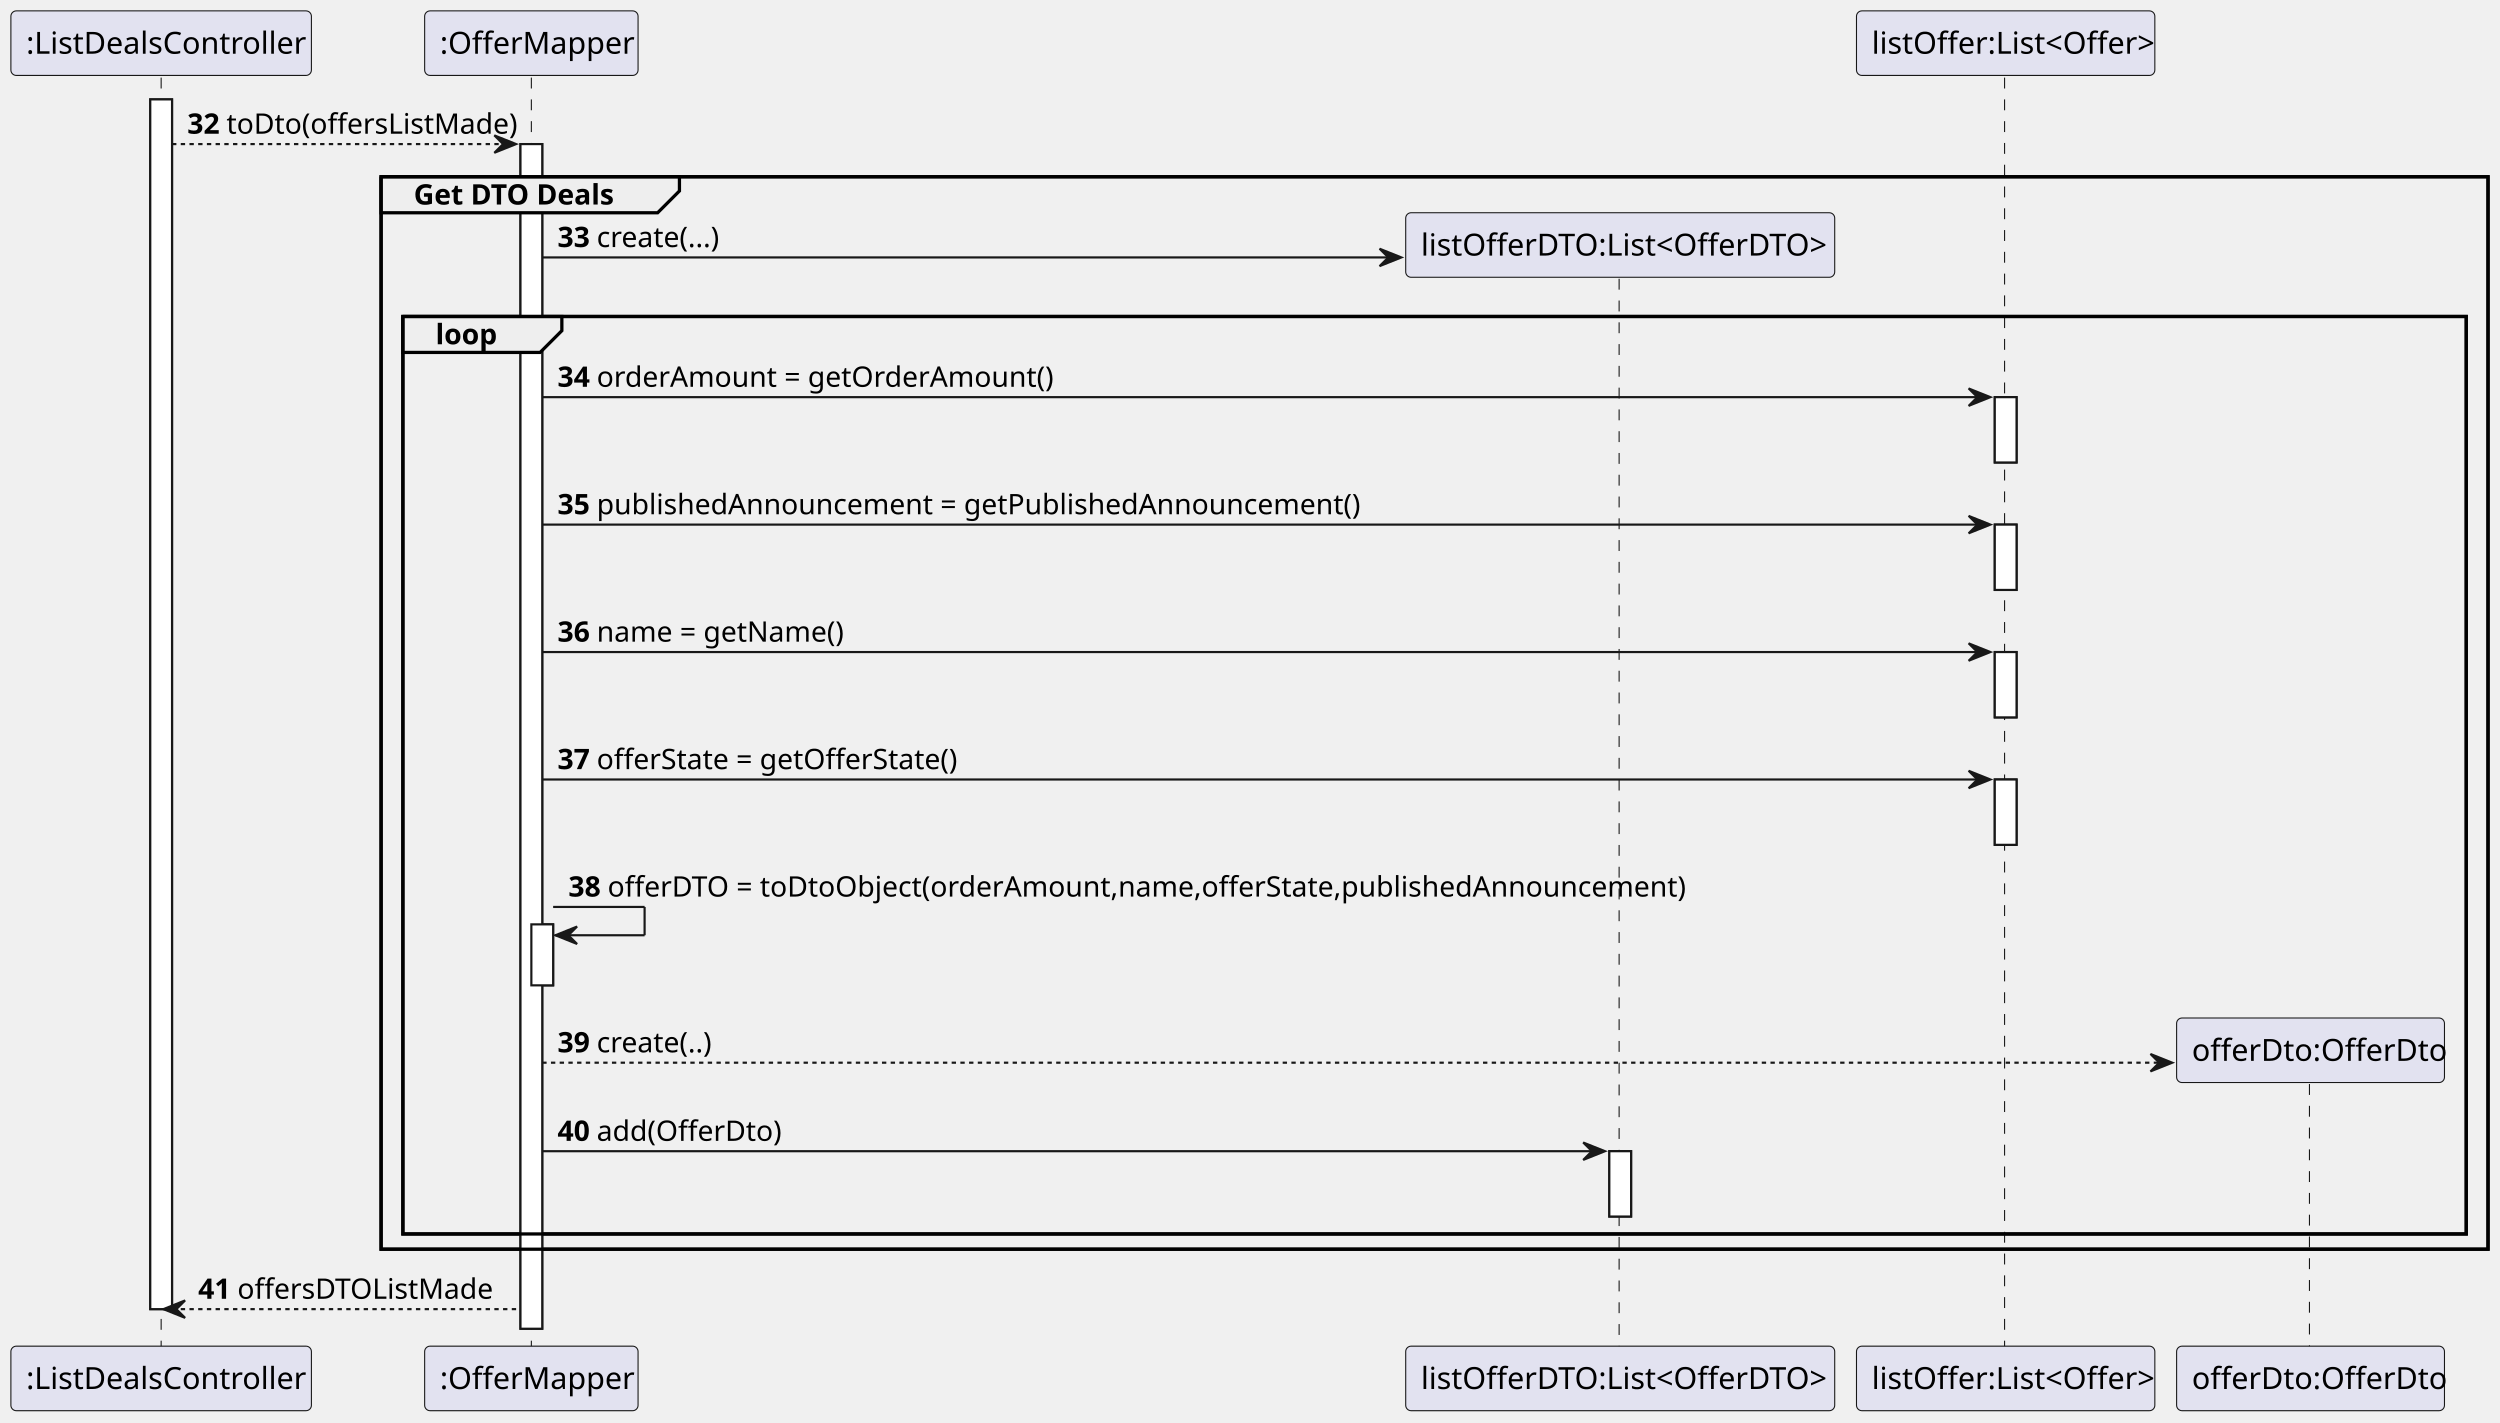
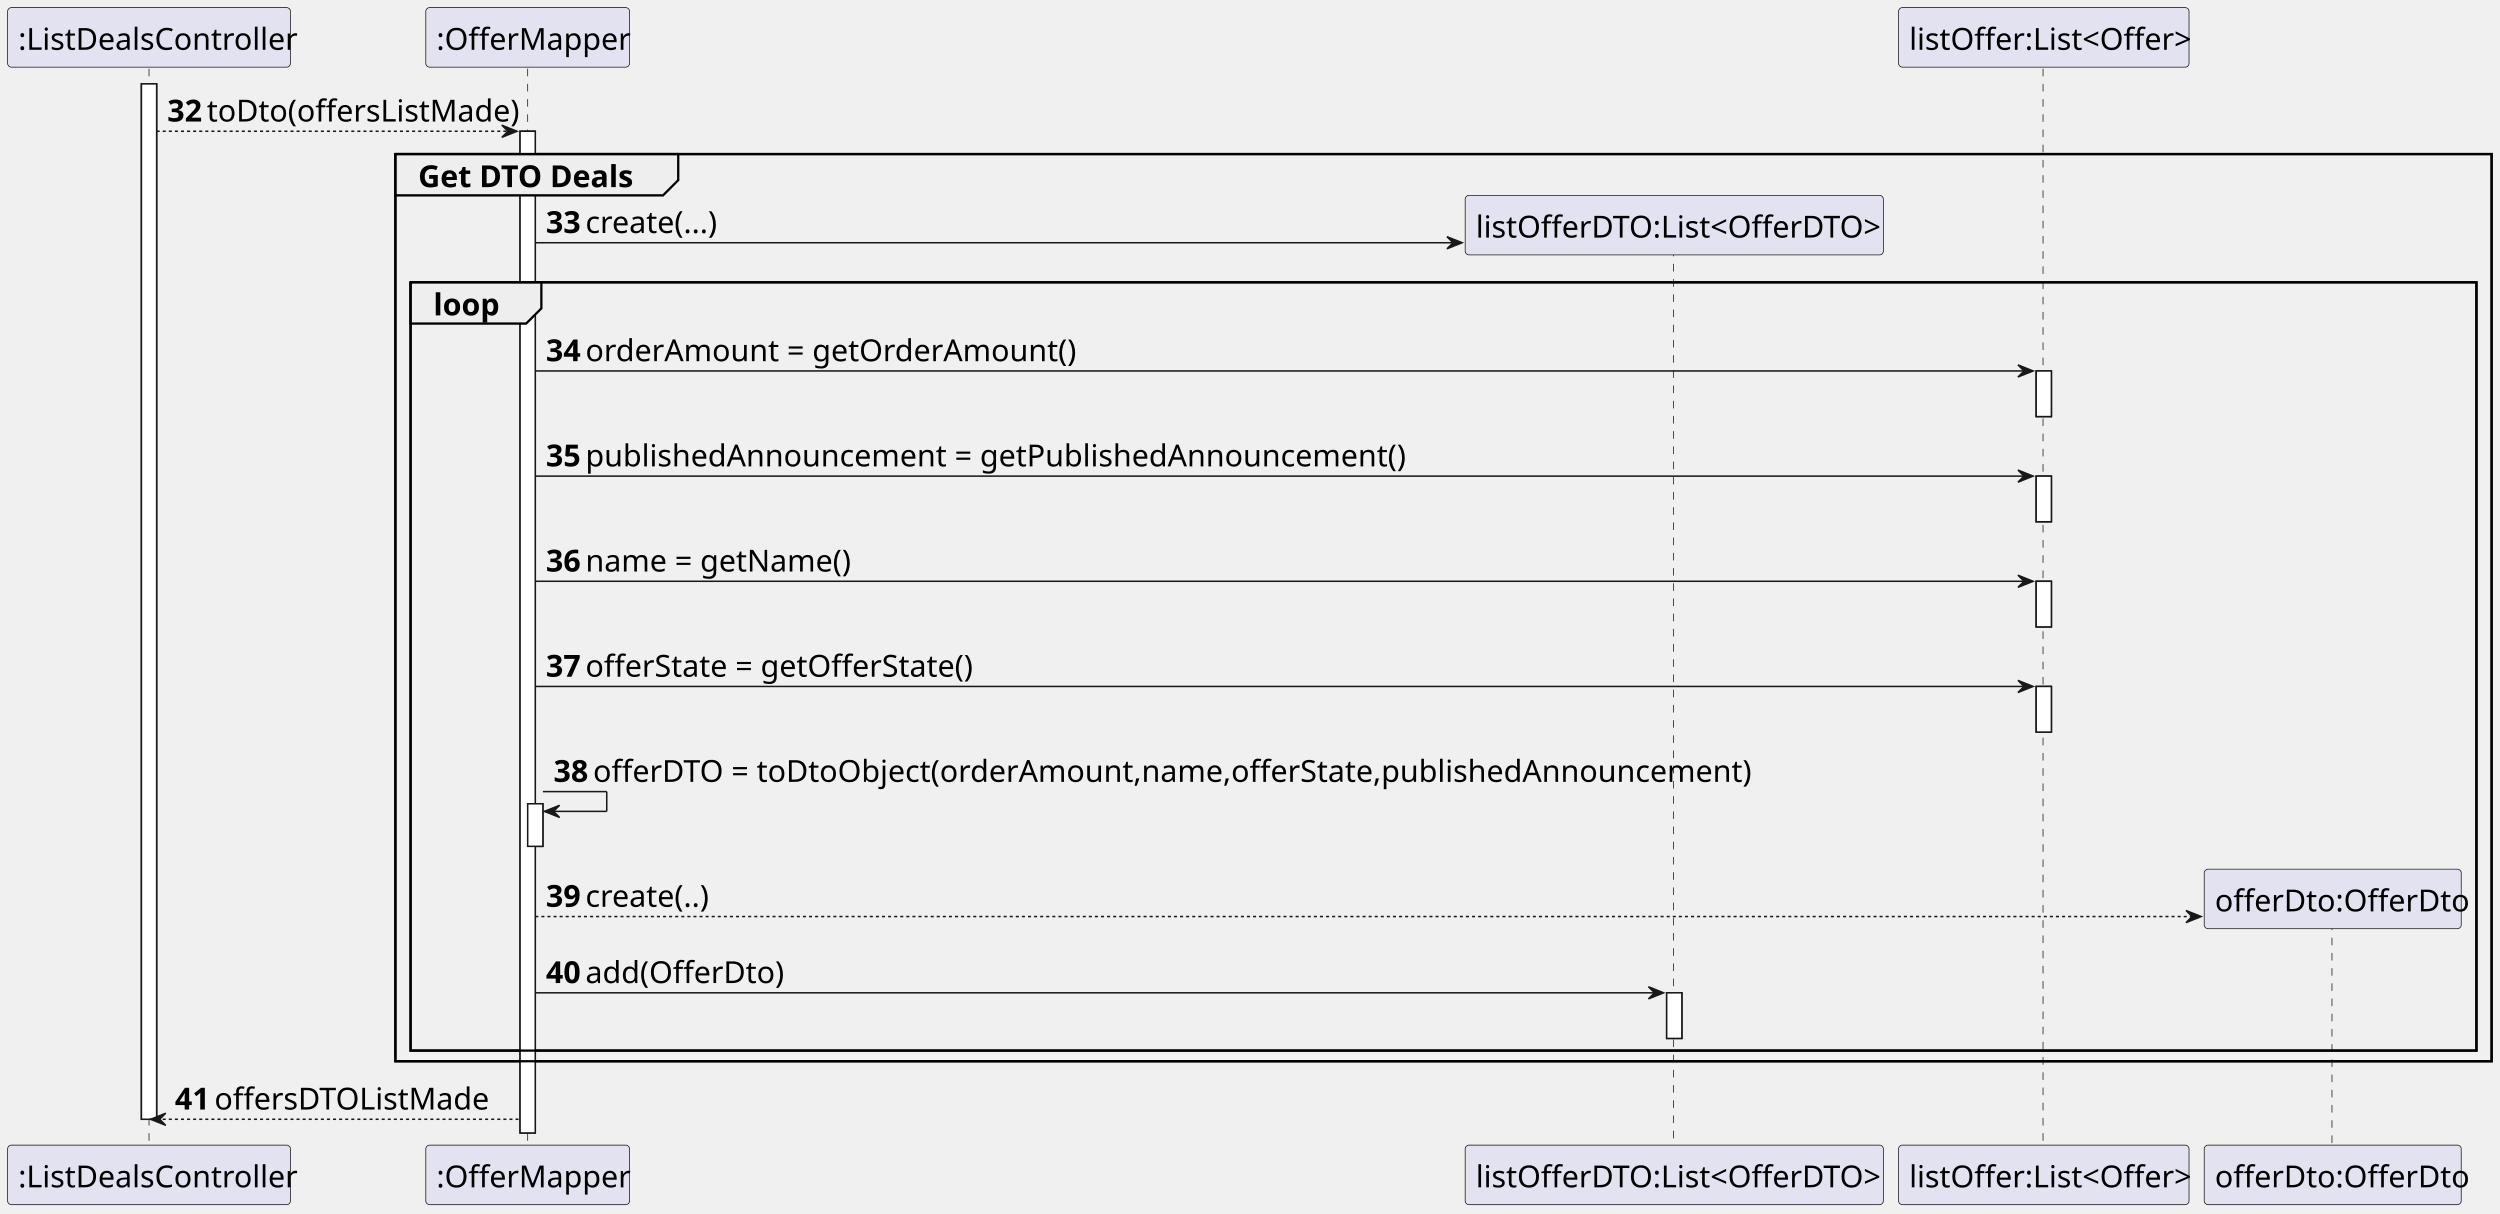
- <svg xmlns="http://www.w3.org/2000/svg" contentStyleType="text/css" height="653px" preserveAspectRatio="none" style="width:1148px;height:653px;background:#FFFFFF;" version="1.1" viewBox="0 0 1148 653" width="1148px" zoomAndPan="magnify">
+ <svg xmlns="http://www.w3.org/2000/svg" contentStyleType="text/css" height="798px" preserveAspectRatio="none" style="width:1644px;height:798px;background:#FFFFFF;" version="1.1" viewBox="0 0 1644 798" width="1644px" zoomAndPan="magnify">
  <defs />
  <g>
-     <rect fill="#FFFFFF" height="555.516" style="stroke:#181818;stroke-width:1.0;" width="10" x="69" y="45.641" />
-     <rect fill="#FFFFFF" height="543.992" style="stroke:#181818;stroke-width:1.0;" width="10" x="239" y="66.164" />
-     <rect fill="#FFFFFF" height="28" style="stroke:#181818;stroke-width:1.0;" width="10" x="244" y="424.469" />
-     <rect fill="#FFFFFF" height="30" style="stroke:#181818;stroke-width:1.0;" width="10" x="739" y="528.633" />
-     <rect fill="#FFFFFF" height="30" style="stroke:#181818;stroke-width:1.0;" width="10" x="916" y="182.375" />
-     <rect fill="#FFFFFF" height="30" style="stroke:#181818;stroke-width:1.0;" width="10" x="916" y="240.898" />
-     <rect fill="#FFFFFF" height="30" style="stroke:#181818;stroke-width:1.0;" width="10" x="916" y="299.422" />
-     <rect fill="#FFFFFF" height="30" style="stroke:#181818;stroke-width:1.0;" width="10" x="916" y="357.945" />
-     <rect fill="none" height="492.469" style="stroke:#000000;stroke-width:1.5;" width="967.5" x="175" y="81.164" />
-     <rect fill="none" height="421.305" style="stroke:#000000;stroke-width:1.5;" width="947.5" x="185" y="145.328" />
-     <line style="stroke:#181818;stroke-width:0.5;stroke-dasharray:5.0,5.0;" x1="74" x2="74" y1="35.641" y2="619.156" />
-     <line style="stroke:#181818;stroke-width:0.5;stroke-dasharray:5.0,5.0;" x1="244" x2="244" y1="35.641" y2="619.156" />
-     <line style="stroke:#181818;stroke-width:0.5;stroke-dasharray:5.0,5.0;" x1="743.5" x2="743.5" y1="128.008" y2="619.156" />
-     <line style="stroke:#181818;stroke-width:0.5;stroke-dasharray:5.0,5.0;" x1="920.5" x2="920.5" y1="35.641" y2="619.156" />
-     <line style="stroke:#181818;stroke-width:0.5;stroke-dasharray:5.0,5.0;" x1="1060.5" x2="1060.5" y1="497.789" y2="619.156" />
-     <rect fill="#E2E2F0" height="29.641" rx="2.5" ry="2.5" style="stroke:#181818;stroke-width:0.5;" width="138" x="5" y="5" />
-     <text fill="#000000" font-family="sans-serif" font-size="14" lengthAdjust="spacing" textLength="124" x="12" y="24.674">:ListDealsController</text>
-     <rect fill="#E2E2F0" height="29.641" rx="2.5" ry="2.5" style="stroke:#181818;stroke-width:0.5;" width="138" x="5" y="618.156" />
-     <text fill="#000000" font-family="sans-serif" font-size="14" lengthAdjust="spacing" textLength="124" x="12" y="637.83">:ListDealsController</text>
-     <rect fill="#E2E2F0" height="29.641" rx="2.5" ry="2.5" style="stroke:#181818;stroke-width:0.5;" width="98" x="195" y="5" />
-     <text fill="#000000" font-family="sans-serif" font-size="14" lengthAdjust="spacing" textLength="84" x="202" y="24.674">:OfferMapper</text>
-     <rect fill="#E2E2F0" height="29.641" rx="2.5" ry="2.5" style="stroke:#181818;stroke-width:0.5;" width="98" x="195" y="618.156" />
-     <text fill="#000000" font-family="sans-serif" font-size="14" lengthAdjust="spacing" textLength="84" x="202" y="637.83">:OfferMapper</text>
-     <rect fill="#E2E2F0" height="29.641" rx="2.5" ry="2.5" style="stroke:#181818;stroke-width:0.5;" width="197" x="645.5" y="618.156" />
-     <text fill="#000000" font-family="sans-serif" font-size="14" lengthAdjust="spacing" textLength="183" x="652.5" y="637.83">listOfferDTO:List&lt;OfferDTO&gt;</text>
-     <rect fill="#E2E2F0" height="29.641" rx="2.5" ry="2.5" style="stroke:#181818;stroke-width:0.5;" width="137" x="852.5" y="5" />
-     <text fill="#000000" font-family="sans-serif" font-size="14" lengthAdjust="spacing" textLength="123" x="859.5" y="24.674">listOffer:List&lt;Offer&gt;</text>
-     <rect fill="#E2E2F0" height="29.641" rx="2.5" ry="2.5" style="stroke:#181818;stroke-width:0.5;" width="137" x="852.5" y="618.156" />
-     <text fill="#000000" font-family="sans-serif" font-size="14" lengthAdjust="spacing" textLength="123" x="859.5" y="637.83">listOffer:List&lt;Offer&gt;</text>
-     <rect fill="#E2E2F0" height="29.641" rx="2.5" ry="2.5" style="stroke:#181818;stroke-width:0.5;" width="123" x="999.5" y="618.156" />
-     <text fill="#000000" font-family="sans-serif" font-size="14" lengthAdjust="spacing" textLength="109" x="1006.5" y="637.83">offerDto:OfferDto</text>
-     <rect fill="#FFFFFF" height="555.516" style="stroke:#181818;stroke-width:1.0;" width="10" x="69" y="45.641" />
-     <rect fill="#FFFFFF" height="543.992" style="stroke:#181818;stroke-width:1.0;" width="10" x="239" y="66.164" />
-     <rect fill="#FFFFFF" height="28" style="stroke:#181818;stroke-width:1.0;" width="10" x="244" y="424.469" />
-     <rect fill="#FFFFFF" height="30" style="stroke:#181818;stroke-width:1.0;" width="10" x="739" y="528.633" />
-     <rect fill="#FFFFFF" height="30" style="stroke:#181818;stroke-width:1.0;" width="10" x="916" y="182.375" />
-     <rect fill="#FFFFFF" height="30" style="stroke:#181818;stroke-width:1.0;" width="10" x="916" y="240.898" />
-     <rect fill="#FFFFFF" height="30" style="stroke:#181818;stroke-width:1.0;" width="10" x="916" y="299.422" />
-     <rect fill="#FFFFFF" height="30" style="stroke:#181818;stroke-width:1.0;" width="10" x="916" y="357.945" />
-     <polygon fill="#181818" points="227,62.164,237,66.164,227,70.164,231,66.164" style="stroke:#181818;stroke-width:1.0;" />
-     <line style="stroke:#181818;stroke-width:1.0;stroke-dasharray:2.0,2.0;" x1="79" x2="233" y1="66.164" y2="66.164" />
-     <text fill="#000000" font-family="sans-serif" font-size="13" font-weight="bold" lengthAdjust="spacing" textLength="14" x="86" y="61.409">32</text>
-     <text fill="#000000" font-family="sans-serif" font-size="13" lengthAdjust="spacing" textLength="123" x="104" y="61.409">toDto(offersListMade)</text>
-     <path d="M175,81.164 L312,81.164 L312,87.688 L302,97.688 L175,97.688 L175,81.164 " fill="#EEEEEE" style="stroke:#000000;stroke-width:1.5;" />
-     <rect fill="none" height="492.469" style="stroke:#000000;stroke-width:1.5;" width="967.5" x="175" y="81.164" />
-     <text fill="#000000" font-family="sans-serif" font-size="13" font-weight="bold" lengthAdjust="spacing" textLength="92" x="190" y="93.933">Get DTO Deals</text>
-     <polygon fill="#181818" points="633.5,114.211,643.5,118.211,633.5,122.211,637.5,118.211" style="stroke:#181818;stroke-width:1.0;" />
-     <line style="stroke:#181818;stroke-width:1.0;" x1="249" x2="639.5" y1="118.211" y2="118.211" />
-     <text fill="#000000" font-family="sans-serif" font-size="13" font-weight="bold" lengthAdjust="spacing" textLength="14" x="256" y="113.456">33</text>
-     <text fill="#000000" font-family="sans-serif" font-size="13" lengthAdjust="spacing" textLength="56" x="274" y="113.456">create(...)</text>
-     <rect fill="#E2E2F0" height="29.641" rx="2.5" ry="2.5" style="stroke:#181818;stroke-width:0.5;" width="197" x="645.5" y="97.688" />
-     <text fill="#000000" font-family="sans-serif" font-size="14" lengthAdjust="spacing" textLength="183" x="652.5" y="117.361">listOfferDTO:List&lt;OfferDTO&gt;</text>
-     <path d="M185,145.328 L258,145.328 L258,151.852 L248,161.852 L185,161.852 L185,145.328 " fill="#EEEEEE" style="stroke:#000000;stroke-width:1.5;" />
-     <rect fill="none" height="421.305" style="stroke:#000000;stroke-width:1.5;" width="947.5" x="185" y="145.328" />
-     <text fill="#000000" font-family="sans-serif" font-size="13" font-weight="bold" lengthAdjust="spacing" textLength="28" x="200" y="158.097">loop</text>
-     <polygon fill="#181818" points="904,178.375,914,182.375,904,186.375,908,182.375" style="stroke:#181818;stroke-width:1.0;" />
-     <line style="stroke:#181818;stroke-width:1.0;" x1="249" x2="910" y1="182.375" y2="182.375" />
-     <text fill="#000000" font-family="sans-serif" font-size="13" font-weight="bold" lengthAdjust="spacing" textLength="14" x="256" y="177.62">34</text>
-     <text fill="#000000" font-family="sans-serif" font-size="13" lengthAdjust="spacing" textLength="193" x="274" y="177.62">orderAmount = getOrderAmount()</text>
-     <polygon fill="#181818" points="904,236.898,914,240.898,904,244.898,908,240.898" style="stroke:#181818;stroke-width:1.0;" />
-     <line style="stroke:#181818;stroke-width:1.0;" x1="249" x2="910" y1="240.898" y2="240.898" />
-     <text fill="#000000" font-family="sans-serif" font-size="13" font-weight="bold" lengthAdjust="spacing" textLength="14" x="256" y="236.144">35</text>
-     <text fill="#000000" font-family="sans-serif" font-size="13" lengthAdjust="spacing" textLength="328" x="274" y="236.144">publishedAnnouncement = getPublishedAnnouncement()</text>
-     <polygon fill="#181818" points="904,295.422,914,299.422,904,303.422,908,299.422" style="stroke:#181818;stroke-width:1.0;" />
-     <line style="stroke:#181818;stroke-width:1.0;" x1="249" x2="910" y1="299.422" y2="299.422" />
-     <text fill="#000000" font-family="sans-serif" font-size="13" font-weight="bold" lengthAdjust="spacing" textLength="14" x="256" y="294.667">36</text>
-     <text fill="#000000" font-family="sans-serif" font-size="13" lengthAdjust="spacing" textLength="108" x="274" y="294.667">name = getName()</text>
-     <polygon fill="#181818" points="904,353.945,914,357.945,904,361.945,908,357.945" style="stroke:#181818;stroke-width:1.0;" />
-     <line style="stroke:#181818;stroke-width:1.0;" x1="249" x2="910" y1="357.945" y2="357.945" />
-     <text fill="#000000" font-family="sans-serif" font-size="13" font-weight="bold" lengthAdjust="spacing" textLength="14" x="256" y="353.19">37</text>
-     <text fill="#000000" font-family="sans-serif" font-size="13" lengthAdjust="spacing" textLength="155" x="274" y="353.19">offerState = getOfferState()</text>
-     <line style="stroke:#181818;stroke-width:1.0;" x1="254" x2="296" y1="416.469" y2="416.469" />
-     <line style="stroke:#181818;stroke-width:1.0;" x1="296" x2="296" y1="416.469" y2="429.469" />
-     <line style="stroke:#181818;stroke-width:1.0;" x1="255" x2="296" y1="429.469" y2="429.469" />
-     <polygon fill="#181818" points="265,425.469,255,429.469,265,433.469,261,429.469" style="stroke:#181818;stroke-width:1.0;" />
-     <text fill="#000000" font-family="sans-serif" font-size="13" font-weight="bold" lengthAdjust="spacing" textLength="14" x="261" y="411.714">38</text>
-     <text fill="#000000" font-family="sans-serif" font-size="13" lengthAdjust="spacing" textLength="458" x="279" y="411.714">offerDTO = toDtoObject(orderAmount,name,offerState,publishedAnnouncement)</text>
-     <polygon fill="#181818" points="987.5,483.992,997.5,487.992,987.5,491.992,991.5,487.992" style="stroke:#181818;stroke-width:1.0;" />
-     <line style="stroke:#181818;stroke-width:1.0;stroke-dasharray:2.0,2.0;" x1="249" x2="993.5" y1="487.992" y2="487.992" />
-     <text fill="#000000" font-family="sans-serif" font-size="13" font-weight="bold" lengthAdjust="spacing" textLength="14" x="256" y="483.237">39</text>
-     <text fill="#000000" font-family="sans-serif" font-size="13" lengthAdjust="spacing" textLength="52" x="274" y="483.237">create(..)</text>
-     <rect fill="#E2E2F0" height="29.641" rx="2.5" ry="2.5" style="stroke:#181818;stroke-width:0.5;" width="123" x="999.5" y="467.469" />
-     <text fill="#000000" font-family="sans-serif" font-size="14" lengthAdjust="spacing" textLength="109" x="1006.5" y="487.143">offerDto:OfferDto</text>
-     <polygon fill="#181818" points="727,524.633,737,528.633,727,532.633,731,528.633" style="stroke:#181818;stroke-width:1.0;" />
-     <line style="stroke:#181818;stroke-width:1.0;" x1="249" x2="733" y1="528.633" y2="528.633" />
-     <text fill="#000000" font-family="sans-serif" font-size="13" font-weight="bold" lengthAdjust="spacing" textLength="14" x="256" y="523.878">40</text>
-     <text fill="#000000" font-family="sans-serif" font-size="13" lengthAdjust="spacing" textLength="76" x="274" y="523.878">add(OfferDto)</text>
-     <polygon fill="#181818" points="85,597.156,75,601.156,85,605.156,81,601.156" style="stroke:#181818;stroke-width:1.0;" />
-     <line style="stroke:#181818;stroke-width:1.0;stroke-dasharray:2.0,2.0;" x1="79" x2="238" y1="601.156" y2="601.156" />
-     <text fill="#000000" font-family="sans-serif" font-size="13" font-weight="bold" lengthAdjust="spacing" textLength="14" x="91" y="596.401">41</text>
-     <text fill="#000000" font-family="sans-serif" font-size="13" lengthAdjust="spacing" textLength="110" x="109" y="596.401">offersDTOListMade</text>
+     <rect fill="#FFFFFF" height="680.875" style="stroke:#181818;stroke-width:1.0;" width="10" x="93" y="55.156" />
+     <rect fill="#FFFFFF" height="658.719" style="stroke:#181818;stroke-width:1.0;" width="10" x="342" y="86.312" />
+     <rect fill="#FFFFFF" height="28" style="stroke:#181818;stroke-width:1.0;" width="10" x="347" y="528.562" />
+     <rect fill="#FFFFFF" height="30" style="stroke:#181818;stroke-width:1.0;" width="10" x="1096" y="652.875" />
+     <rect fill="#FFFFFF" height="30" style="stroke:#181818;stroke-width:1.0;" width="10" x="1339" y="243.938" />
+     <rect fill="#FFFFFF" height="30" style="stroke:#181818;stroke-width:1.0;" width="10" x="1339" y="313.094" />
+     <rect fill="#FFFFFF" height="30" style="stroke:#181818;stroke-width:1.0;" width="10" x="1339" y="382.25" />
+     <rect fill="#FFFFFF" height="30" style="stroke:#181818;stroke-width:1.0;" width="10" x="1339" y="451.406" />
+     <rect fill="none" height="596.562" style="stroke:#000000;stroke-width:1.5;" width="1378.5" x="260" y="101.312" />
+     <rect fill="none" height="505.25" style="stroke:#000000;stroke-width:1.5;" width="1358.5" x="270" y="185.625" />
+     <line style="stroke:#181818;stroke-width:0.5;stroke-dasharray:5.0,5.0;" x1="98" x2="98" y1="45.156" y2="754.031" />
+     <line style="stroke:#181818;stroke-width:0.5;stroke-dasharray:5.0,5.0;" x1="347" x2="347" y1="45.156" y2="754.031" />
+     <line style="stroke:#181818;stroke-width:0.5;stroke-dasharray:5.0,5.0;" x1="1100.5" x2="1100.5" y1="163.547" y2="754.031" />
+     <line style="stroke:#181818;stroke-width:0.5;stroke-dasharray:5.0,5.0;" x1="1343.5" x2="1343.5" y1="45.156" y2="754.031" />
+     <line style="stroke:#181818;stroke-width:0.5;stroke-dasharray:5.0,5.0;" x1="1533.5" x2="1533.5" y1="606.641" y2="754.031" />
+     <rect fill="#E2E2F0" height="39.156" rx="2.5" ry="2.5" style="stroke:#181818;stroke-width:0.5;" width="186" x="5" y="5" />
+     <text fill="#000000" font-family="sans-serif" font-size="20" lengthAdjust="spacing" textLength="172" x="12" y="32.762">:ListDealsController</text>
+     <rect fill="#E2E2F0" height="39.156" rx="2.5" ry="2.5" style="stroke:#181818;stroke-width:0.5;" width="186" x="5" y="753.031" />
+     <text fill="#000000" font-family="sans-serif" font-size="20" lengthAdjust="spacing" textLength="172" x="12" y="780.793">:ListDealsController</text>
+     <rect fill="#E2E2F0" height="39.156" rx="2.5" ry="2.5" style="stroke:#181818;stroke-width:0.5;" width="134" x="280" y="5" />
+     <text fill="#000000" font-family="sans-serif" font-size="20" lengthAdjust="spacing" textLength="120" x="287" y="32.762">:OfferMapper</text>
+     <rect fill="#E2E2F0" height="39.156" rx="2.5" ry="2.5" style="stroke:#181818;stroke-width:0.5;" width="134" x="280" y="753.031" />
+     <text fill="#000000" font-family="sans-serif" font-size="20" lengthAdjust="spacing" textLength="120" x="287" y="780.793">:OfferMapper</text>
+     <rect fill="#E2E2F0" height="39.156" rx="2.5" ry="2.5" style="stroke:#181818;stroke-width:0.5;" width="275" x="963.5" y="753.031" />
+     <text fill="#000000" font-family="sans-serif" font-size="20" lengthAdjust="spacing" textLength="261" x="970.5" y="780.793">listOfferDTO:List&lt;OfferDTO&gt;</text>
+     <rect fill="#E2E2F0" height="39.156" rx="2.5" ry="2.5" style="stroke:#181818;stroke-width:0.5;" width="191" x="1248.5" y="5" />
+     <text fill="#000000" font-family="sans-serif" font-size="20" lengthAdjust="spacing" textLength="177" x="1255.5" y="32.762">listOffer:List&lt;Offer&gt;</text>
+     <rect fill="#E2E2F0" height="39.156" rx="2.5" ry="2.5" style="stroke:#181818;stroke-width:0.5;" width="191" x="1248.5" y="753.031" />
+     <text fill="#000000" font-family="sans-serif" font-size="20" lengthAdjust="spacing" textLength="177" x="1255.5" y="780.793">listOffer:List&lt;Offer&gt;</text>
+     <rect fill="#E2E2F0" height="39.156" rx="2.5" ry="2.5" style="stroke:#181818;stroke-width:0.5;" width="169" x="1449.5" y="753.031" />
+     <text fill="#000000" font-family="sans-serif" font-size="20" lengthAdjust="spacing" textLength="155" x="1456.5" y="780.793">offerDto:OfferDto</text>
+     <rect fill="#FFFFFF" height="680.875" style="stroke:#181818;stroke-width:1.0;" width="10" x="93" y="55.156" />
+     <rect fill="#FFFFFF" height="658.719" style="stroke:#181818;stroke-width:1.0;" width="10" x="342" y="86.312" />
+     <rect fill="#FFFFFF" height="28" style="stroke:#181818;stroke-width:1.0;" width="10" x="347" y="528.562" />
+     <rect fill="#FFFFFF" height="30" style="stroke:#181818;stroke-width:1.0;" width="10" x="1096" y="652.875" />
+     <rect fill="#FFFFFF" height="30" style="stroke:#181818;stroke-width:1.0;" width="10" x="1339" y="243.938" />
+     <rect fill="#FFFFFF" height="30" style="stroke:#181818;stroke-width:1.0;" width="10" x="1339" y="313.094" />
+     <rect fill="#FFFFFF" height="30" style="stroke:#181818;stroke-width:1.0;" width="10" x="1339" y="382.25" />
+     <rect fill="#FFFFFF" height="30" style="stroke:#181818;stroke-width:1.0;" width="10" x="1339" y="451.406" />
+     <polygon fill="#181818" points="330,82.312,340,86.312,330,90.312,334,86.312" style="stroke:#181818;stroke-width:1.0;" />
+     <line style="stroke:#181818;stroke-width:1.0;stroke-dasharray:2.0,2.0;" x1="103" x2="336" y1="86.312" y2="86.312" />
+     <text fill="#000000" font-family="sans-serif" font-size="20" font-weight="bold" lengthAdjust="spacing" textLength="22" x="110" y="79.918">32</text>
+     <text fill="#000000" font-family="sans-serif" font-size="20" lengthAdjust="spacing" textLength="194" x="136" y="79.918">toDto(offersListMade)</text>
+     <path d="M260,101.312 L446,101.312 L446,118.469 L436,128.469 L260,128.469 L260,101.312 " fill="#EEEEEE" style="stroke:#000000;stroke-width:1.5;" />
+     <rect fill="none" height="596.562" style="stroke:#000000;stroke-width:1.5;" width="1378.5" x="260" y="101.312" />
+     <text fill="#000000" font-family="sans-serif" font-size="20" font-weight="bold" lengthAdjust="spacing" textLength="141" x="275" y="123.074">Get DTO Deals</text>
+     <polygon fill="#181818" points="951.5,155.625,961.5,159.625,951.5,163.625,955.5,159.625" style="stroke:#181818;stroke-width:1.0;" />
+     <line style="stroke:#181818;stroke-width:1.0;" x1="352" x2="957.5" y1="159.625" y2="159.625" />
+     <text fill="#000000" font-family="sans-serif" font-size="20" font-weight="bold" lengthAdjust="spacing" textLength="22" x="359" y="153.231">33</text>
+     <text fill="#000000" font-family="sans-serif" font-size="20" lengthAdjust="spacing" textLength="88" x="385" y="153.231">create(...)</text>
+     <rect fill="#E2E2F0" height="39.156" rx="2.5" ry="2.5" style="stroke:#181818;stroke-width:0.5;" width="275" x="963.5" y="128.469" />
+     <text fill="#000000" font-family="sans-serif" font-size="20" lengthAdjust="spacing" textLength="261" x="970.5" y="156.231">listOfferDTO:List&lt;OfferDTO&gt;</text>
+     <path d="M270,185.625 L356,185.625 L356,202.781 L346,212.781 L270,212.781 L270,185.625 " fill="#EEEEEE" style="stroke:#000000;stroke-width:1.5;" />
+     <rect fill="none" height="505.25" style="stroke:#000000;stroke-width:1.5;" width="1358.5" x="270" y="185.625" />
+     <text fill="#000000" font-family="sans-serif" font-size="20" font-weight="bold" lengthAdjust="spacing" textLength="41" x="285" y="207.387">loop</text>
+     <polygon fill="#181818" points="1327,239.938,1337,243.938,1327,247.938,1331,243.938" style="stroke:#181818;stroke-width:1.0;" />
+     <line style="stroke:#181818;stroke-width:1.0;" x1="352" x2="1333" y1="243.938" y2="243.938" />
+     <text fill="#000000" font-family="sans-serif" font-size="20" font-weight="bold" lengthAdjust="spacing" textLength="22" x="359" y="237.543">34</text>
+     <text fill="#000000" font-family="sans-serif" font-size="20" lengthAdjust="spacing" textLength="297" x="385" y="237.543">orderAmount = getOrderAmount()</text>
+     <polygon fill="#181818" points="1327,309.094,1337,313.094,1327,317.094,1331,313.094" style="stroke:#181818;stroke-width:1.0;" />
+     <line style="stroke:#181818;stroke-width:1.0;" x1="352" x2="1333" y1="313.094" y2="313.094" />
+     <text fill="#000000" font-family="sans-serif" font-size="20" font-weight="bold" lengthAdjust="spacing" textLength="22" x="359" y="306.699">35</text>
+     <text fill="#000000" font-family="sans-serif" font-size="20" lengthAdjust="spacing" textLength="488" x="385" y="306.699">publishedAnnouncement = getPublishedAnnouncement()</text>
+     <polygon fill="#181818" points="1327,378.25,1337,382.25,1327,386.25,1331,382.25" style="stroke:#181818;stroke-width:1.0;" />
+     <line style="stroke:#181818;stroke-width:1.0;" x1="352" x2="1333" y1="382.25" y2="382.25" />
+     <text fill="#000000" font-family="sans-serif" font-size="20" font-weight="bold" lengthAdjust="spacing" textLength="22" x="359" y="375.856">36</text>
+     <text fill="#000000" font-family="sans-serif" font-size="20" lengthAdjust="spacing" textLength="165" x="385" y="375.856">name = getName()</text>
+     <polygon fill="#181818" points="1327,447.406,1337,451.406,1327,455.406,1331,451.406" style="stroke:#181818;stroke-width:1.0;" />
+     <line style="stroke:#181818;stroke-width:1.0;" x1="352" x2="1333" y1="451.406" y2="451.406" />
+     <text fill="#000000" font-family="sans-serif" font-size="20" font-weight="bold" lengthAdjust="spacing" textLength="22" x="359" y="445.012">37</text>
+     <text fill="#000000" font-family="sans-serif" font-size="20" lengthAdjust="spacing" textLength="247" x="385" y="445.012">offerState = getOfferState()</text>
+     <line style="stroke:#181818;stroke-width:1.0;" x1="357" x2="399" y1="520.562" y2="520.562" />
+     <line style="stroke:#181818;stroke-width:1.0;" x1="399" x2="399" y1="520.562" y2="533.562" />
+     <line style="stroke:#181818;stroke-width:1.0;" x1="358" x2="399" y1="533.562" y2="533.562" />
+     <polygon fill="#181818" points="368,529.562,358,533.562,368,537.562,364,533.562" style="stroke:#181818;stroke-width:1.0;" />
+     <text fill="#000000" font-family="sans-serif" font-size="20" font-weight="bold" lengthAdjust="spacing" textLength="22" x="364" y="514.168">38</text>
+     <text fill="#000000" font-family="sans-serif" font-size="20" lengthAdjust="spacing" textLength="704" x="390" y="514.168">offerDTO = toDtoObject(orderAmount,name,offerState,publishedAnnouncement)</text>
+     <polygon fill="#181818" points="1437.5,598.719,1447.5,602.719,1437.5,606.719,1441.5,602.719" style="stroke:#181818;stroke-width:1.0;" />
+     <line style="stroke:#181818;stroke-width:1.0;stroke-dasharray:2.0,2.0;" x1="352" x2="1443.5" y1="602.719" y2="602.719" />
+     <text fill="#000000" font-family="sans-serif" font-size="20" font-weight="bold" lengthAdjust="spacing" textLength="22" x="359" y="596.324">39</text>
+     <text fill="#000000" font-family="sans-serif" font-size="20" lengthAdjust="spacing" textLength="82" x="385" y="596.324">create(..)</text>
+     <rect fill="#E2E2F0" height="39.156" rx="2.5" ry="2.5" style="stroke:#181818;stroke-width:0.5;" width="169" x="1449.5" y="571.562" />
+     <text fill="#000000" font-family="sans-serif" font-size="20" lengthAdjust="spacing" textLength="155" x="1456.5" y="599.324">offerDto:OfferDto</text>
+     <polygon fill="#181818" points="1084,648.875,1094,652.875,1084,656.875,1088,652.875" style="stroke:#181818;stroke-width:1.0;" />
+     <line style="stroke:#181818;stroke-width:1.0;" x1="352" x2="1090" y1="652.875" y2="652.875" />
+     <text fill="#000000" font-family="sans-serif" font-size="20" font-weight="bold" lengthAdjust="spacing" textLength="22" x="359" y="646.481">40</text>
+     <text fill="#000000" font-family="sans-serif" font-size="20" lengthAdjust="spacing" textLength="124" x="385" y="646.481">add(OfferDto)</text>
+     <polygon fill="#181818" points="109,732.031,99,736.031,109,740.031,105,736.031" style="stroke:#181818;stroke-width:1.0;" />
+     <line style="stroke:#181818;stroke-width:1.0;stroke-dasharray:2.0,2.0;" x1="103" x2="341" y1="736.031" y2="736.031" />
+     <text fill="#000000" font-family="sans-serif" font-size="20" font-weight="bold" lengthAdjust="spacing" textLength="22" x="115" y="729.637">41</text>
+     <text fill="#000000" font-family="sans-serif" font-size="20" lengthAdjust="spacing" textLength="174" x="141" y="729.637">offersDTOListMade</text>
  </g>
</svg>
